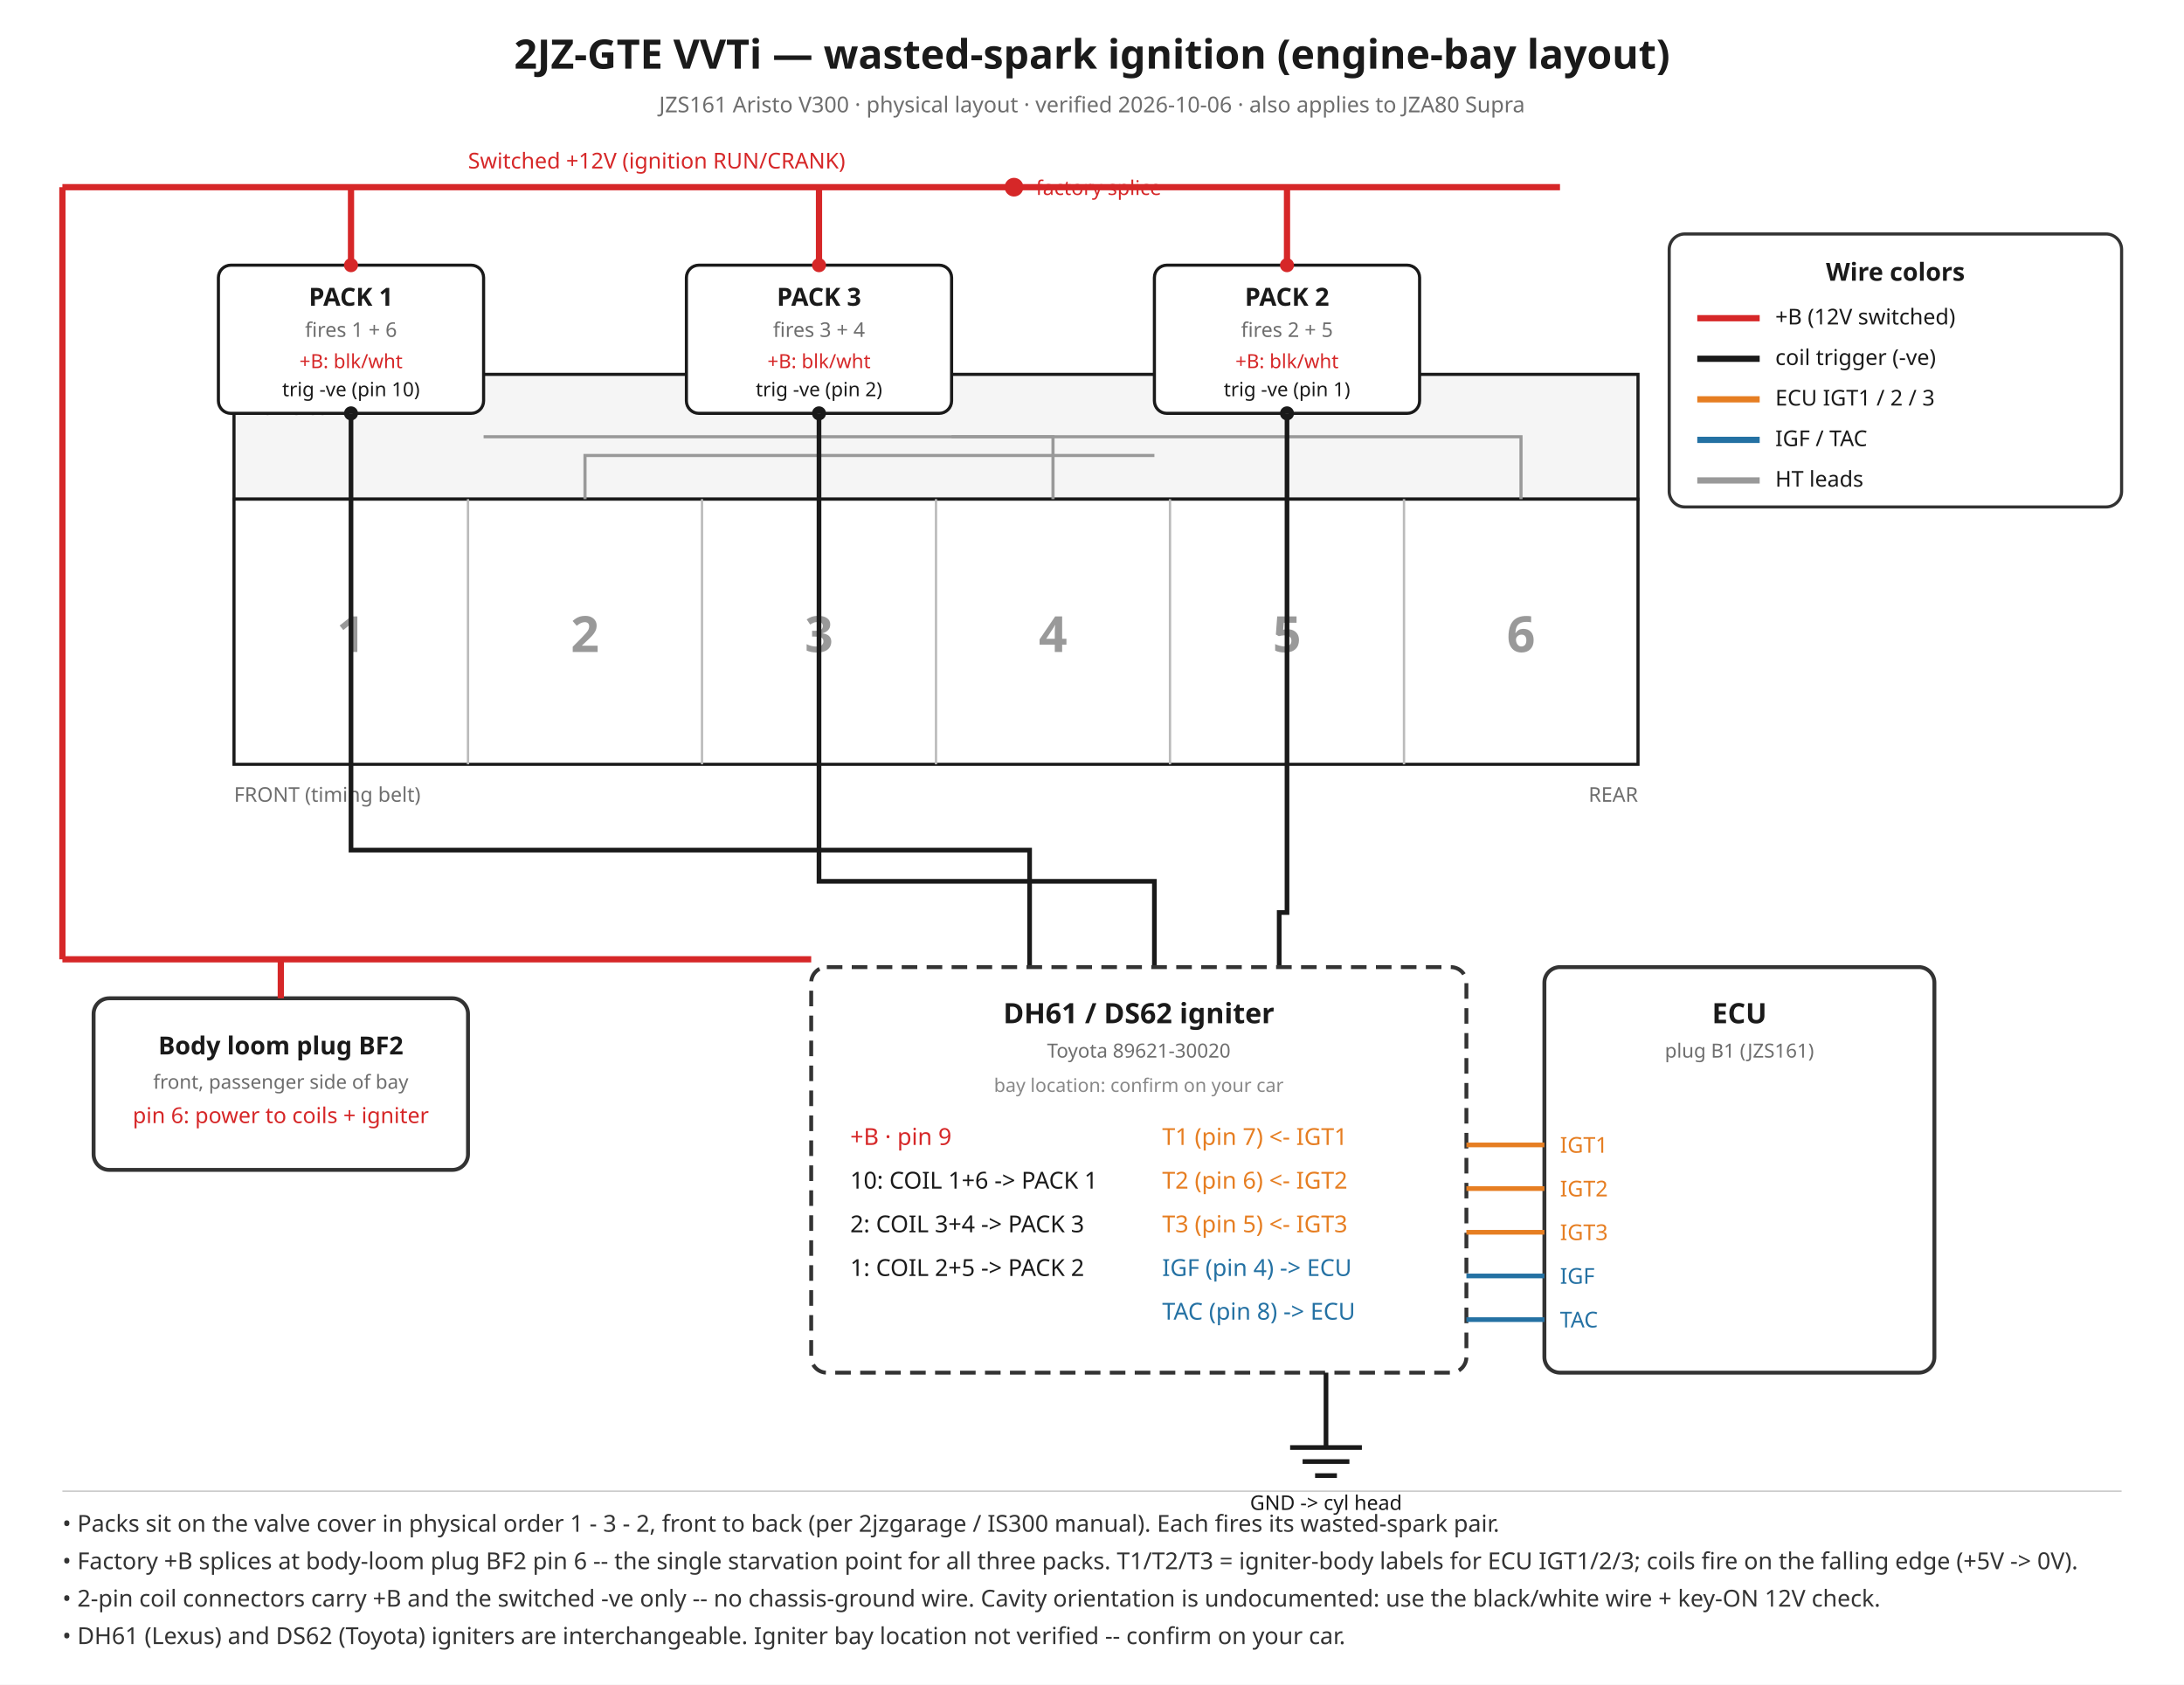
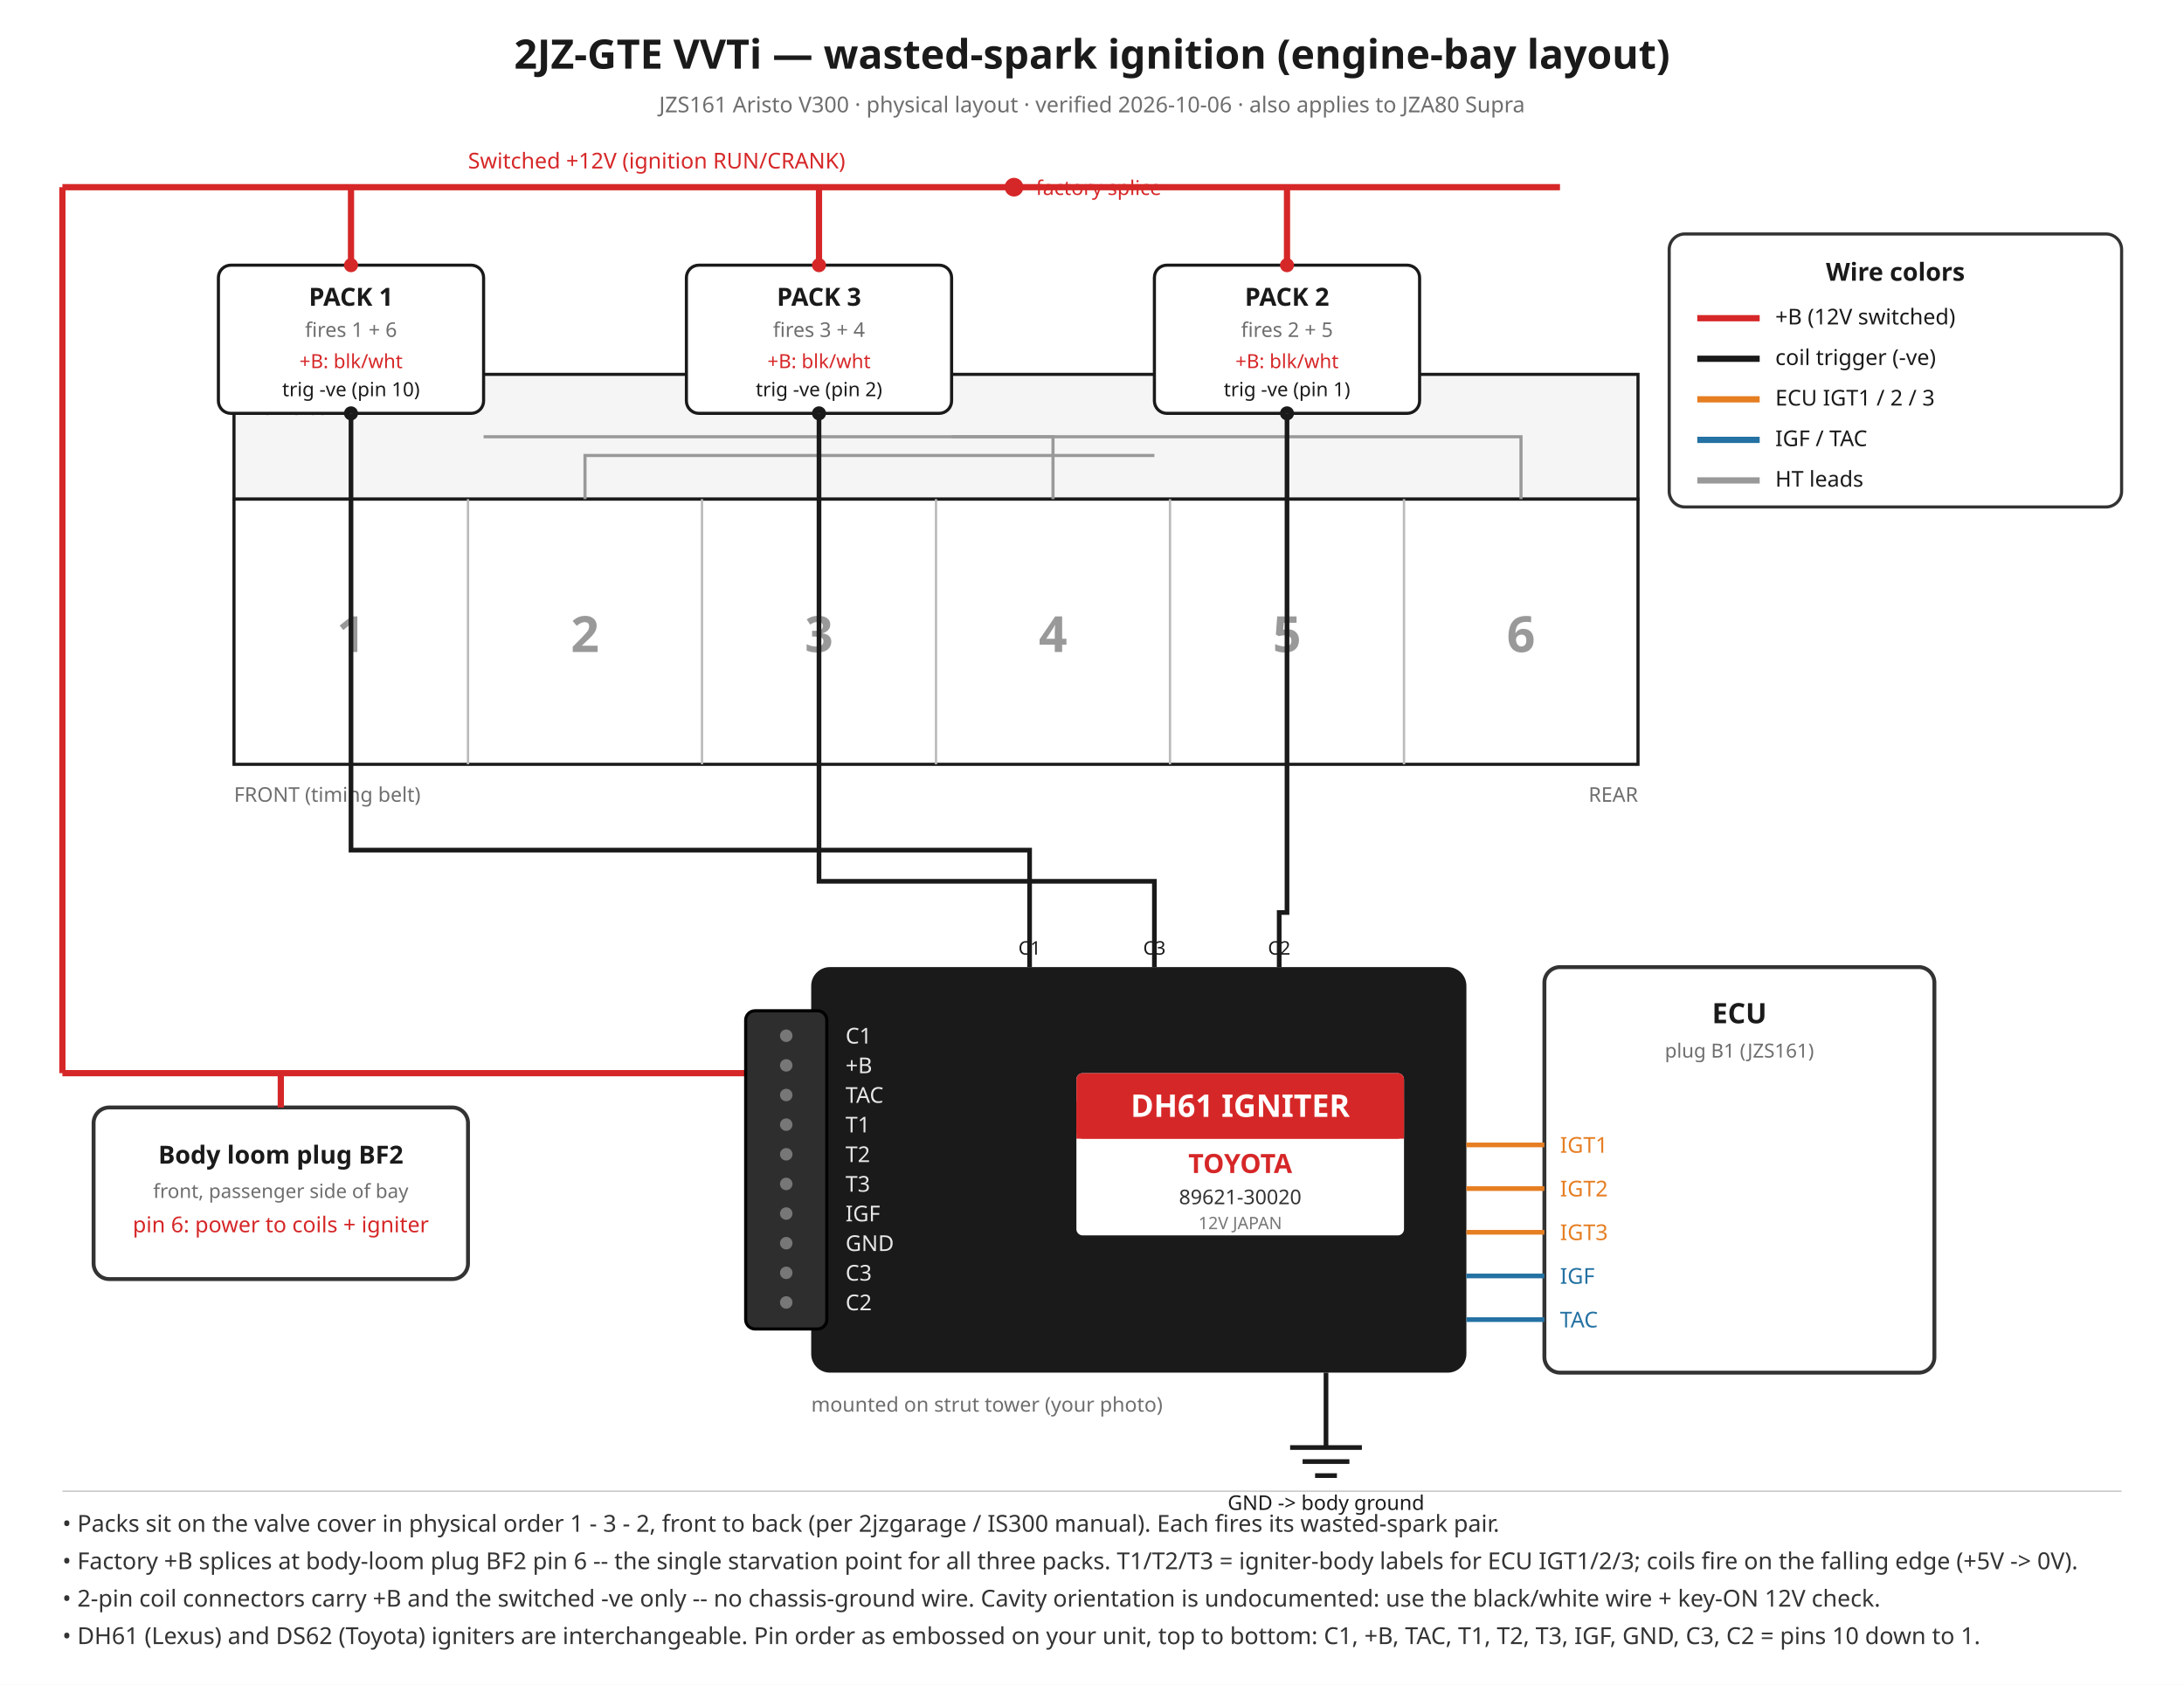
<svg xmlns="http://www.w3.org/2000/svg" width="1400" height="1080" viewBox="0 0 1400 1080">
  <rect x="0" y="0" width="1400" height="1080" fill="#ffffff" />
  <text x="700" y="44" text-anchor="middle" font-family="sans-serif" font-size="26" fill="#1a1a1a" font-weight="bold">2JZ-GTE VVTi — wasted-spark ignition (engine-bay layout)</text>
  <text x="700" y="72" text-anchor="middle" font-family="sans-serif" font-size="14" fill="#6e6e6e">JZS161 Aristo V300 · physical layout · verified 2026-10-06 · also applies to JZA80 Supra</text>
-   <rect x="60" y="640" width="240" height="110" rx="10" fill="#ffffff" stroke="#333333" stroke-width="2.5" />
-   <text x="180.0" y="676" text-anchor="middle" font-family="sans-serif" font-size="16" fill="#1a1a1a" font-weight="bold">Body loom plug BF2</text>
-   <text x="180.0" y="698" text-anchor="middle" font-family="sans-serif" font-size="12.5" fill="#6e6e6e">front, passenger side of bay</text>
-   <text x="180.0" y="720" text-anchor="middle" font-family="sans-serif" font-size="14" fill="#d62728">pin 6: power to coils + igniter</text>
-   <line x1="180" y1="640" x2="180" y2="615" stroke="#d62728" stroke-width="4" />
+   <rect x="60" y="710" width="240" height="110" rx="10" fill="#ffffff" stroke="#333333" stroke-width="2.5" />
+   <text x="180.0" y="746" text-anchor="middle" font-family="sans-serif" font-size="16" fill="#1a1a1a" font-weight="bold">Body loom plug BF2</text>
+   <text x="180.0" y="768" text-anchor="middle" font-family="sans-serif" font-size="12.5" fill="#6e6e6e">front, passenger side of bay</text>
+   <text x="180.0" y="790" text-anchor="middle" font-family="sans-serif" font-size="14" fill="#d62728">pin 6: power to coils + igniter</text>
+   <line x1="180" y1="710" x2="180" y2="688" stroke="#d62728" stroke-width="4" />
  <line x1="40" y1="120" x2="1000" y2="120" stroke="#d62728" stroke-width="4" />
  <text x="300" y="108" text-anchor="start" font-family="sans-serif" font-size="14" fill="#d62728">Switched +12V (ignition RUN/CRANK)</text>
  <circle cx="650" cy="120" r="6" fill="#d62728" />
  <text x="664" y="125" text-anchor="start" font-family="sans-serif" font-size="13" fill="#d62728">factory splice</text>
-   <line x1="40" y1="120" x2="40" y2="615" stroke="#d62728" stroke-width="4" />
-   <line x1="40" y1="615" x2="520" y2="615" stroke="#d62728" stroke-width="4" />
+   <line x1="40" y1="120" x2="40" y2="688" stroke="#d62728" stroke-width="4" />
+   <line x1="40" y1="688" x2="478" y2="688" stroke="#d62728" stroke-width="4" />
  <line x1="225" y1="120" x2="225" y2="170" stroke="#d62728" stroke-width="4" />
  <line x1="525" y1="120" x2="525" y2="170" stroke="#d62728" stroke-width="4" />
  <line x1="825" y1="120" x2="825" y2="170" stroke="#d62728" stroke-width="4" />
  <rect x="150" y="240" width="900" height="80" fill="#f5f5f5" stroke="#1a1a1a" stroke-width="2" />
  <text x="162" y="266" text-anchor="start" font-family="sans-serif" font-size="13" fill="#6e6e6e">valve cover</text>
  <rect x="150" y="320" width="900" height="170" fill="#ffffff" stroke="#1a1a1a" stroke-width="2" />
  <line x1="300" y1="320" x2="300" y2="490" stroke="#bbbbbb" stroke-width="1.5" />
  <line x1="450" y1="320" x2="450" y2="490" stroke="#bbbbbb" stroke-width="1.5" />
  <line x1="600" y1="320" x2="600" y2="490" stroke="#bbbbbb" stroke-width="1.5" />
  <line x1="750" y1="320" x2="750" y2="490" stroke="#bbbbbb" stroke-width="1.5" />
  <line x1="900" y1="320" x2="900" y2="490" stroke="#bbbbbb" stroke-width="1.5" />
  <text x="225" y="418" text-anchor="middle" font-family="sans-serif" font-size="32" fill="#999999" font-weight="bold">1</text>
  <text x="375" y="418" text-anchor="middle" font-family="sans-serif" font-size="32" fill="#999999" font-weight="bold">2</text>
  <text x="525" y="418" text-anchor="middle" font-family="sans-serif" font-size="32" fill="#999999" font-weight="bold">3</text>
  <text x="675" y="418" text-anchor="middle" font-family="sans-serif" font-size="32" fill="#999999" font-weight="bold">4</text>
  <text x="825" y="418" text-anchor="middle" font-family="sans-serif" font-size="32" fill="#999999" font-weight="bold">5</text>
  <text x="975" y="418" text-anchor="middle" font-family="sans-serif" font-size="32" fill="#999999" font-weight="bold">6</text>
  <text x="150" y="514" text-anchor="start" font-family="sans-serif" font-size="13" fill="#6e6e6e">FRONT (timing belt)</text>
  <text x="1050" y="514" text-anchor="end" font-family="sans-serif" font-size="13" fill="#6e6e6e">REAR</text>
  <rect x="140" y="170" width="170" height="95" rx="8" fill="#ffffff" stroke="#1a1a1a" stroke-width="2" />
  <text x="225" y="196" text-anchor="middle" font-family="sans-serif" font-size="16" fill="#1a1a1a" font-weight="bold">PACK 1</text>
  <text x="225" y="216" text-anchor="middle" font-family="sans-serif" font-size="13" fill="#6e6e6e">fires 1 + 6</text>
  <text x="225" y="236" text-anchor="middle" font-family="sans-serif" font-size="12.5" fill="#d62728">+B: blk/wht</text>
  <text x="225" y="254" text-anchor="middle" font-family="sans-serif" font-size="12.5" fill="#1a1a1a">trig -ve (pin 10)</text>
  <circle cx="225" cy="170" r="4.5" fill="#d62728" />
  <circle cx="225" cy="265" r="4.5" fill="#1a1a1a" />
  <rect x="440" y="170" width="170" height="95" rx="8" fill="#ffffff" stroke="#1a1a1a" stroke-width="2" />
  <text x="525" y="196" text-anchor="middle" font-family="sans-serif" font-size="16" fill="#1a1a1a" font-weight="bold">PACK 3</text>
  <text x="525" y="216" text-anchor="middle" font-family="sans-serif" font-size="13" fill="#6e6e6e">fires 3 + 4</text>
  <text x="525" y="236" text-anchor="middle" font-family="sans-serif" font-size="12.5" fill="#d62728">+B: blk/wht</text>
  <text x="525" y="254" text-anchor="middle" font-family="sans-serif" font-size="12.5" fill="#1a1a1a">trig -ve (pin 2)</text>
  <circle cx="525" cy="170" r="4.5" fill="#d62728" />
  <circle cx="525" cy="265" r="4.5" fill="#1a1a1a" />
  <rect x="740" y="170" width="170" height="95" rx="8" fill="#ffffff" stroke="#1a1a1a" stroke-width="2" />
  <text x="825" y="196" text-anchor="middle" font-family="sans-serif" font-size="16" fill="#1a1a1a" font-weight="bold">PACK 2</text>
  <text x="825" y="216" text-anchor="middle" font-family="sans-serif" font-size="13" fill="#6e6e6e">fires 2 + 5</text>
  <text x="825" y="236" text-anchor="middle" font-family="sans-serif" font-size="12.5" fill="#d62728">+B: blk/wht</text>
  <text x="825" y="254" text-anchor="middle" font-family="sans-serif" font-size="12.5" fill="#1a1a1a">trig -ve (pin 1)</text>
  <circle cx="825" cy="170" r="4.5" fill="#d62728" />
  <circle cx="825" cy="265" r="4.5" fill="#1a1a1a" />
  <line x1="225" y1="265" x2="225" y2="320" stroke="#999999" stroke-width="2" />
  <polyline points="310,280 975,280 975,320" fill="none" stroke="#999999" stroke-width="2" />
  <line x1="525" y1="265" x2="525" y2="320" stroke="#999999" stroke-width="2" />
  <polyline points="610,280 675,280 675,320" fill="none" stroke="#999999" stroke-width="2" />
  <line x1="825" y1="265" x2="825" y2="320" stroke="#999999" stroke-width="2" />
  <polyline points="740,292 375,292 375,320" fill="none" stroke="#999999" stroke-width="2" />
  <polyline points="225,265 225,545 660,545 660,620" fill="none" stroke="#1a1a1a" stroke-width="3" />
  <polyline points="525,265 525,565 740,565 740,620" fill="none" stroke="#1a1a1a" stroke-width="3" />
  <polyline points="825,265 825,585 820,585 820,620" fill="none" stroke="#1a1a1a" stroke-width="3" />
-   <rect x="520" y="620" width="420" height="260" rx="10" fill="#ffffff" stroke="#333333" stroke-width="2.5" stroke-dasharray="10 6" />
-   <text x="730.0" y="656" text-anchor="middle" font-family="sans-serif" font-size="18" fill="#1a1a1a" font-weight="bold">DH61 / DS62 igniter</text>
-   <text x="730.0" y="678" text-anchor="middle" font-family="sans-serif" font-size="12.5" fill="#6e6e6e">Toyota 89621-30020</text>
-   <text x="730.0" y="700" text-anchor="middle" font-family="sans-serif" font-size="12" fill="#888888">bay location: confirm on your car</text>
-   <text x="545" y="734" text-anchor="start" font-family="sans-serif" font-size="15" fill="#d62728">+B · pin 9</text>
-   <text x="545" y="762" text-anchor="start" font-family="sans-serif" font-size="15" fill="#1a1a1a">10: COIL 1+6 -&gt; PACK 1</text>
-   <text x="545" y="790" text-anchor="start" font-family="sans-serif" font-size="15" fill="#1a1a1a">2: COIL 3+4 -&gt; PACK 3</text>
-   <text x="545" y="818" text-anchor="start" font-family="sans-serif" font-size="15" fill="#1a1a1a">1: COIL 2+5 -&gt; PACK 2</text>
-   <text x="745" y="734" text-anchor="start" font-family="sans-serif" font-size="15" fill="#e67e22">T1 (pin 7) &lt;- IGT1</text>
-   <text x="745" y="762" text-anchor="start" font-family="sans-serif" font-size="15" fill="#e67e22">T2 (pin 6) &lt;- IGT2</text>
-   <text x="745" y="790" text-anchor="start" font-family="sans-serif" font-size="15" fill="#e67e22">T3 (pin 5) &lt;- IGT3</text>
-   <text x="745" y="818" text-anchor="start" font-family="sans-serif" font-size="15" fill="#2471a3">IGF (pin 4) -&gt; ECU</text>
-   <text x="745" y="846" text-anchor="start" font-family="sans-serif" font-size="15" fill="#2471a3">TAC (pin 8) -&gt; ECU</text>
+   <rect x="520" y="620" width="420" height="260" rx="12" fill="#1a1a1a" />
+   <rect x="478" y="648" width="52" height="204" rx="6" fill="#2e2e2e" stroke="#000000" stroke-width="2" />
+   <circle cx="504" cy="664" r="4" fill="#777777" />
+   <circle cx="504" cy="683" r="4" fill="#777777" />
+   <circle cx="504" cy="702" r="4" fill="#777777" />
+   <circle cx="504" cy="721" r="4" fill="#777777" />
+   <circle cx="504" cy="740" r="4" fill="#777777" />
+   <circle cx="504" cy="759" r="4" fill="#777777" />
+   <circle cx="504" cy="778" r="4" fill="#777777" />
+   <circle cx="504" cy="797" r="4" fill="#777777" />
+   <circle cx="504" cy="816" r="4" fill="#777777" />
+   <circle cx="504" cy="835" r="4" fill="#777777" />
+   <text x="542" y="669" text-anchor="start" font-family="sans-serif" font-size="14" fill="#e8e8e8">C1</text>
+   <text x="542" y="688" text-anchor="start" font-family="sans-serif" font-size="14" fill="#e8e8e8">+B</text>
+   <text x="542" y="707" text-anchor="start" font-family="sans-serif" font-size="14" fill="#e8e8e8">TAC</text>
+   <text x="542" y="726" text-anchor="start" font-family="sans-serif" font-size="14" fill="#e8e8e8">T1</text>
+   <text x="542" y="745" text-anchor="start" font-family="sans-serif" font-size="14" fill="#e8e8e8">T2</text>
+   <text x="542" y="764" text-anchor="start" font-family="sans-serif" font-size="14" fill="#e8e8e8">T3</text>
+   <text x="542" y="783" text-anchor="start" font-family="sans-serif" font-size="14" fill="#e8e8e8">IGF</text>
+   <text x="542" y="802" text-anchor="start" font-family="sans-serif" font-size="14" fill="#e8e8e8">GND</text>
+   <text x="542" y="821" text-anchor="start" font-family="sans-serif" font-size="14" fill="#e8e8e8">C3</text>
+   <text x="542" y="840" text-anchor="start" font-family="sans-serif" font-size="14" fill="#e8e8e8">C2</text>
+   <rect x="690" y="688" width="210" height="104" rx="4" fill="#ffffff" />
+   <rect x="690" y="688" width="210" height="42" rx="4" fill="#d62728" />
+   <rect x="690" y="706" width="210" height="24" fill="#d62728" />
+   <text x="795" y="716" text-anchor="middle" font-family="sans-serif" font-size="20" fill="#ffffff" font-weight="bold">DH61 IGNITER</text>
+   <text x="795" y="752" text-anchor="middle" font-family="sans-serif" font-size="17" fill="#d62728" font-weight="bold">TOYOTA</text>
+   <text x="795" y="772" text-anchor="middle" font-family="sans-serif" font-size="13" fill="#333333">89621-30020</text>
+   <text x="795" y="788" text-anchor="middle" font-family="sans-serif" font-size="11" fill="#777777">12V   JAPAN</text>
+   <text x="660" y="612" text-anchor="middle" font-family="sans-serif" font-size="12" fill="#1a1a1a">C1</text>
+   <text x="740" y="612" text-anchor="middle" font-family="sans-serif" font-size="12" fill="#1a1a1a">C3</text>
+   <text x="820" y="612" text-anchor="middle" font-family="sans-serif" font-size="12" fill="#1a1a1a">C2</text>
  <line x1="850" y1="880" x2="850" y2="928" stroke="#1a1a1a" stroke-width="3" />
  <line x1="827.0" y1="928" x2="873.0" y2="928" stroke="#1a1a1a" stroke-width="3" />
  <line x1="835.0" y1="937" x2="865.0" y2="937" stroke="#1a1a1a" stroke-width="3" />
  <line x1="843.0" y1="946" x2="857.0" y2="946" stroke="#1a1a1a" stroke-width="3" />
-   <text x="850" y="968" text-anchor="middle" font-family="sans-serif" font-size="13" fill="#1a1a1a">GND -&gt; cyl head</text>
+   <text x="850" y="968" text-anchor="middle" font-family="sans-serif" font-size="13" fill="#1a1a1a">GND -&gt; body ground</text>
+   <text x="520" y="905" text-anchor="start" font-family="sans-serif" font-size="13" fill="#6e6e6e">mounted on strut tower (your photo)</text>
  <rect x="990" y="620" width="250" height="260" rx="10" fill="#ffffff" stroke="#333333" stroke-width="2.5" />
  <text x="1115.0" y="656" text-anchor="middle" font-family="sans-serif" font-size="18" fill="#1a1a1a" font-weight="bold">ECU</text>
  <text x="1115.0" y="678" text-anchor="middle" font-family="sans-serif" font-size="12.5" fill="#6e6e6e">plug B1 (JZS161)</text>
  <line x1="940" y1="734" x2="990" y2="734" stroke="#e67e22" stroke-width="3" />
  <text x="1000" y="739" text-anchor="start" font-family="sans-serif" font-size="14" fill="#e67e22">IGT1</text>
  <line x1="940" y1="762" x2="990" y2="762" stroke="#e67e22" stroke-width="3" />
  <text x="1000" y="767" text-anchor="start" font-family="sans-serif" font-size="14" fill="#e67e22">IGT2</text>
  <line x1="940" y1="790" x2="990" y2="790" stroke="#e67e22" stroke-width="3" />
  <text x="1000" y="795" text-anchor="start" font-family="sans-serif" font-size="14" fill="#e67e22">IGT3</text>
  <line x1="940" y1="818" x2="990" y2="818" stroke="#2471a3" stroke-width="3" />
  <text x="1000" y="823" text-anchor="start" font-family="sans-serif" font-size="14" fill="#2471a3">IGF</text>
  <line x1="940" y1="846" x2="990" y2="846" stroke="#2471a3" stroke-width="3" />
  <text x="1000" y="851" text-anchor="start" font-family="sans-serif" font-size="14" fill="#2471a3">TAC</text>
  <rect x="1070" y="150" width="290" height="175" rx="10" fill="#ffffff" stroke="#333333" stroke-width="2" />
  <text x="1215" y="180" text-anchor="middle" font-family="sans-serif" font-size="16" fill="#1a1a1a" font-weight="bold">Wire colors</text>
  <line x1="1088" y1="204" x2="1128" y2="204" stroke="#d62728" stroke-width="4" />
  <text x="1138" y="208" text-anchor="start" font-family="sans-serif" font-size="14" fill="#1a1a1a">+B (12V switched)</text>
  <line x1="1088" y1="230" x2="1128" y2="230" stroke="#1a1a1a" stroke-width="4" />
  <text x="1138" y="234" text-anchor="start" font-family="sans-serif" font-size="14" fill="#1a1a1a">coil trigger (-ve)</text>
  <line x1="1088" y1="256" x2="1128" y2="256" stroke="#e67e22" stroke-width="4" />
  <text x="1138" y="260" text-anchor="start" font-family="sans-serif" font-size="14" fill="#1a1a1a">ECU IGT1 / 2 / 3</text>
  <line x1="1088" y1="282" x2="1128" y2="282" stroke="#2471a3" stroke-width="4" />
  <text x="1138" y="286" text-anchor="start" font-family="sans-serif" font-size="14" fill="#1a1a1a">IGF / TAC</text>
  <line x1="1088" y1="308" x2="1128" y2="308" stroke="#999999" stroke-width="4" />
  <text x="1138" y="312" text-anchor="start" font-family="sans-serif" font-size="14" fill="#1a1a1a">HT leads</text>
  <line x1="40" y1="956" x2="1360" y2="956" stroke="#cccccc" stroke-width="1" />
  <text x="40" y="982" text-anchor="start" font-family="sans-serif" font-size="15" fill="#333333">•  Packs sit on the valve cover in physical order 1 - 3 - 2, front to back (per 2jzgarage / IS300 manual). Each fires its wasted-spark pair.</text>
  <text x="40" y="1006" text-anchor="start" font-family="sans-serif" font-size="15" fill="#333333">•  Factory +B splices at body-loom plug BF2 pin 6 -- the single starvation point for all three packs. T1/T2/T3 = igniter-body labels for ECU IGT1/2/3; coils fire on the falling edge (+5V -&gt; 0V).</text>
  <text x="40" y="1030" text-anchor="start" font-family="sans-serif" font-size="15" fill="#333333">•  2-pin coil connectors carry +B and the switched -ve only -- no chassis-ground wire. Cavity orientation is undocumented: use the black/white wire + key-ON 12V check.</text>
-   <text x="40" y="1054" text-anchor="start" font-family="sans-serif" font-size="15" fill="#333333">•  DH61 (Lexus) and DS62 (Toyota) igniters are interchangeable. Igniter bay location not verified -- confirm on your car.</text>
+   <text x="40" y="1054" text-anchor="start" font-family="sans-serif" font-size="15" fill="#333333">•  DH61 (Lexus) and DS62 (Toyota) igniters are interchangeable. Pin order as embossed on your unit, top to bottom: C1, +B, TAC, T1, T2, T3, IGF, GND, C3, C2 = pins 10 down to 1.</text>
</svg>
